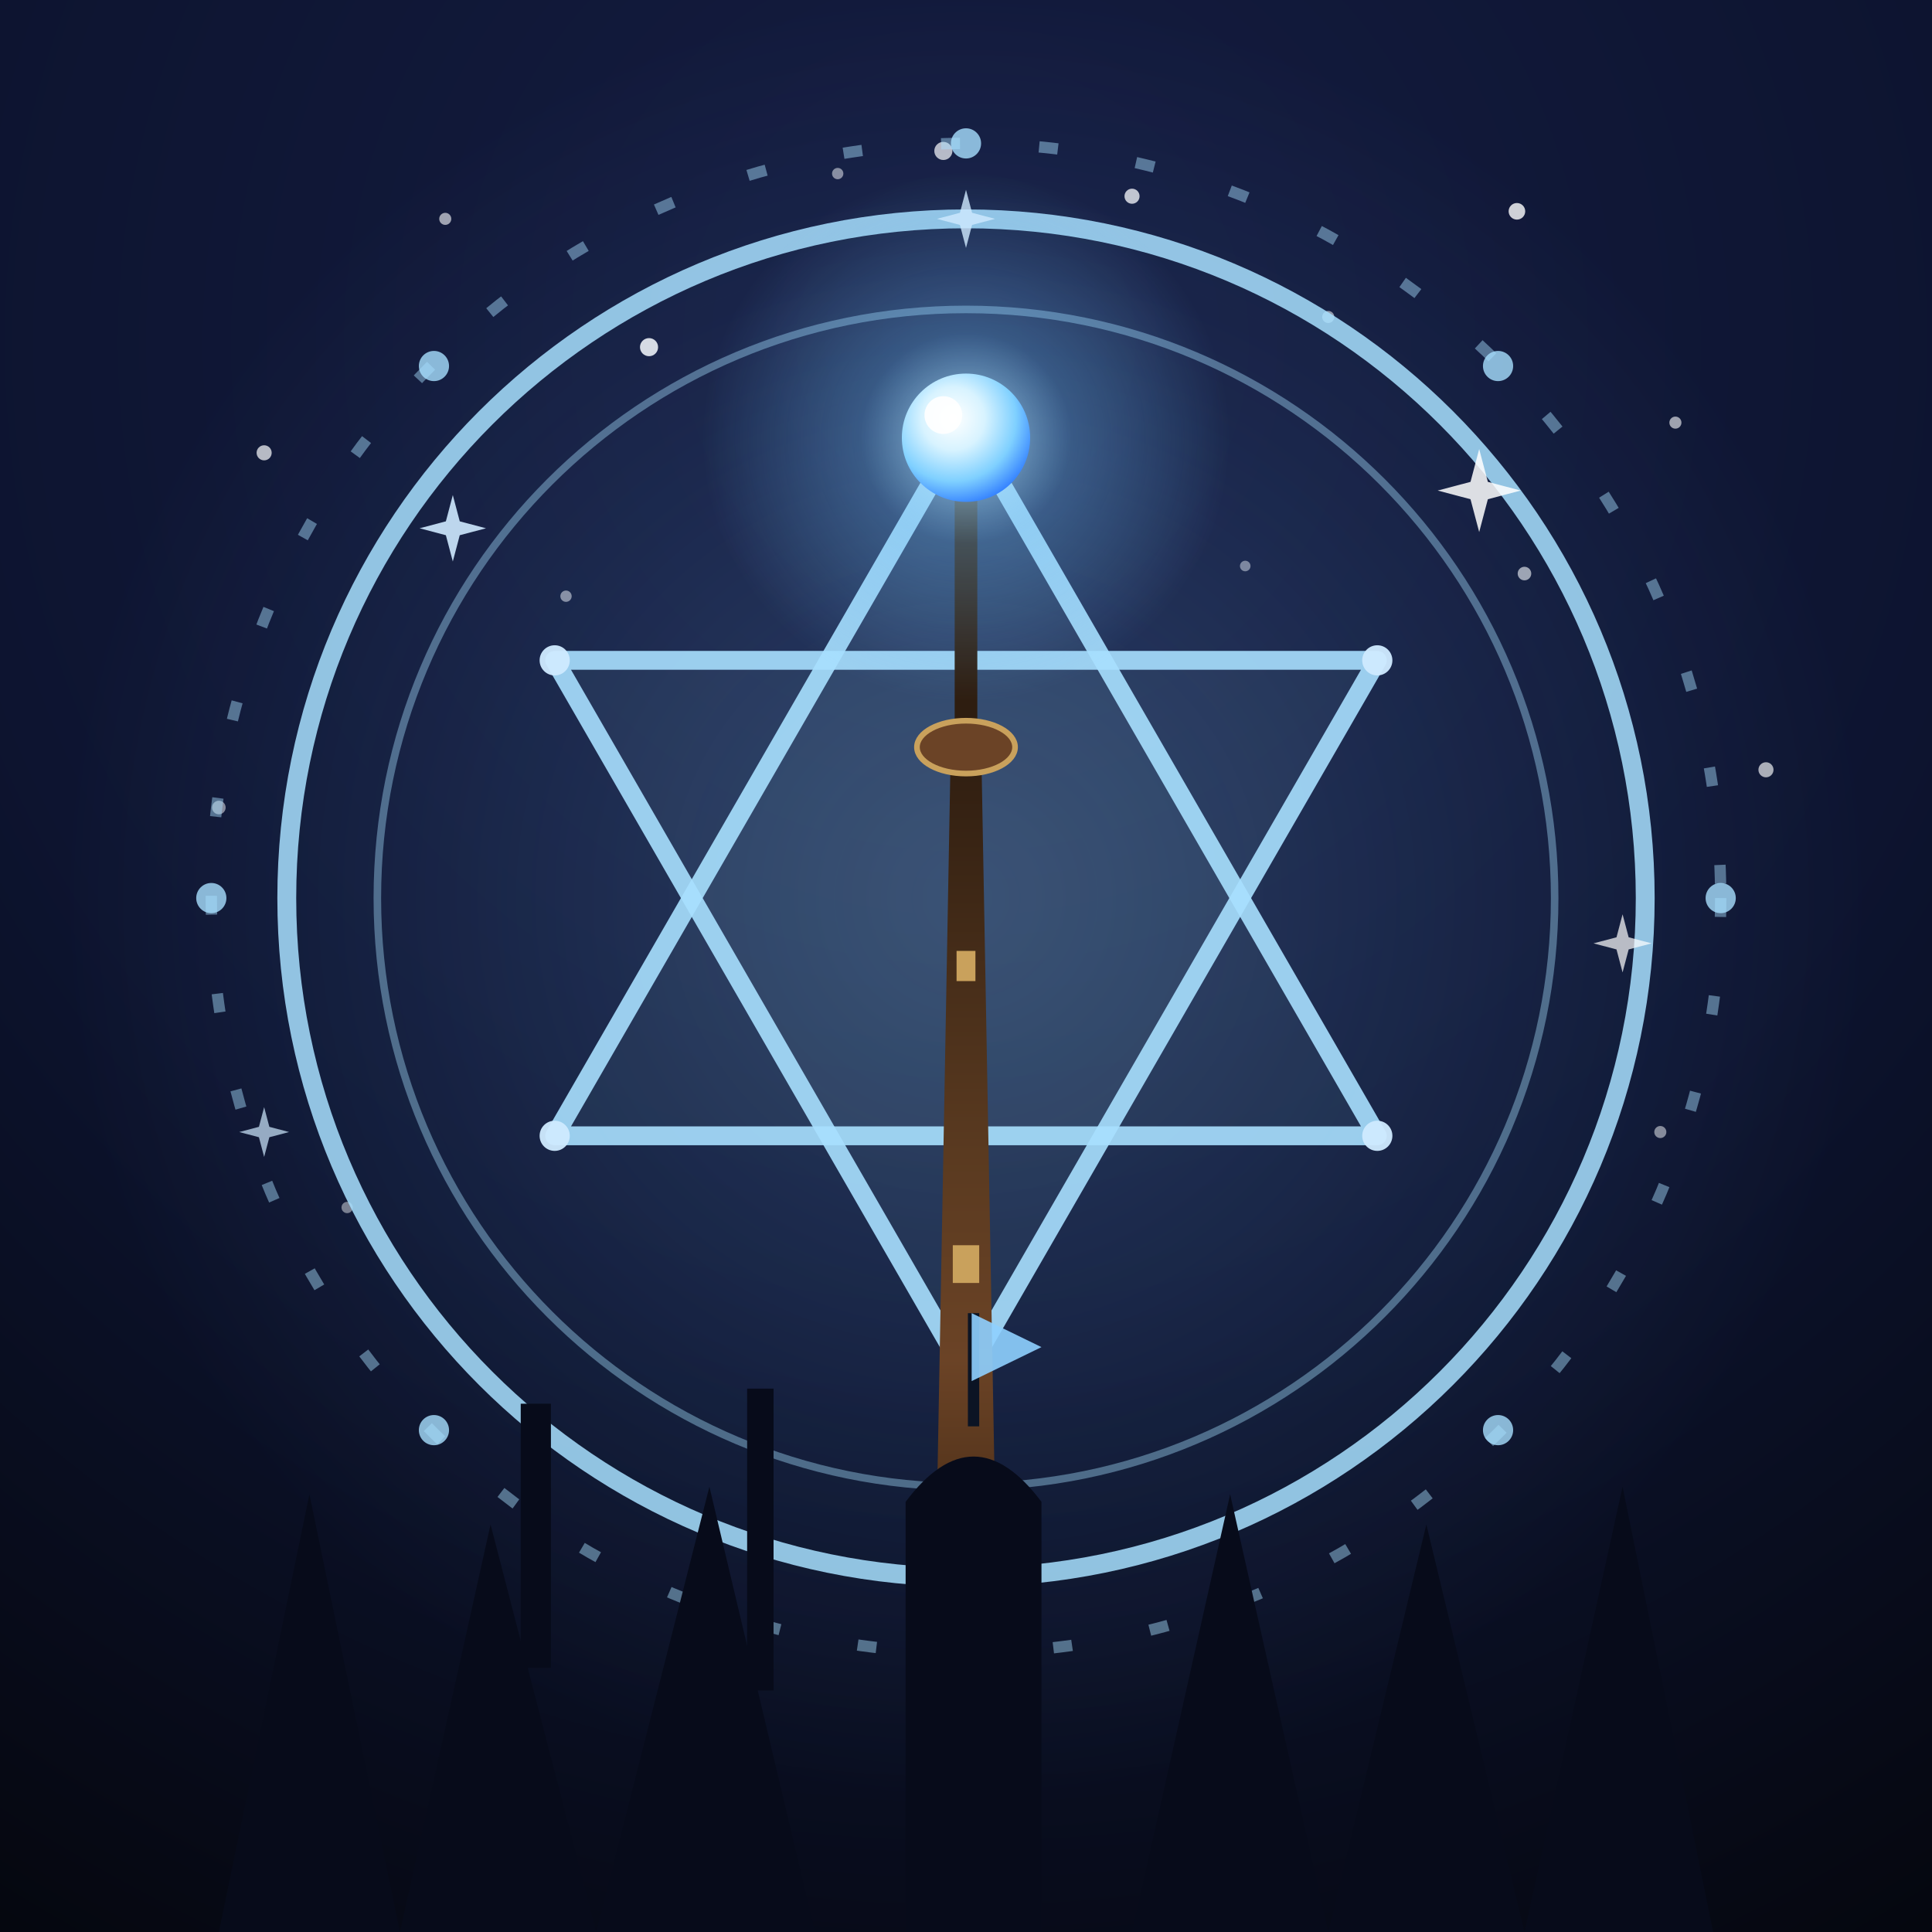
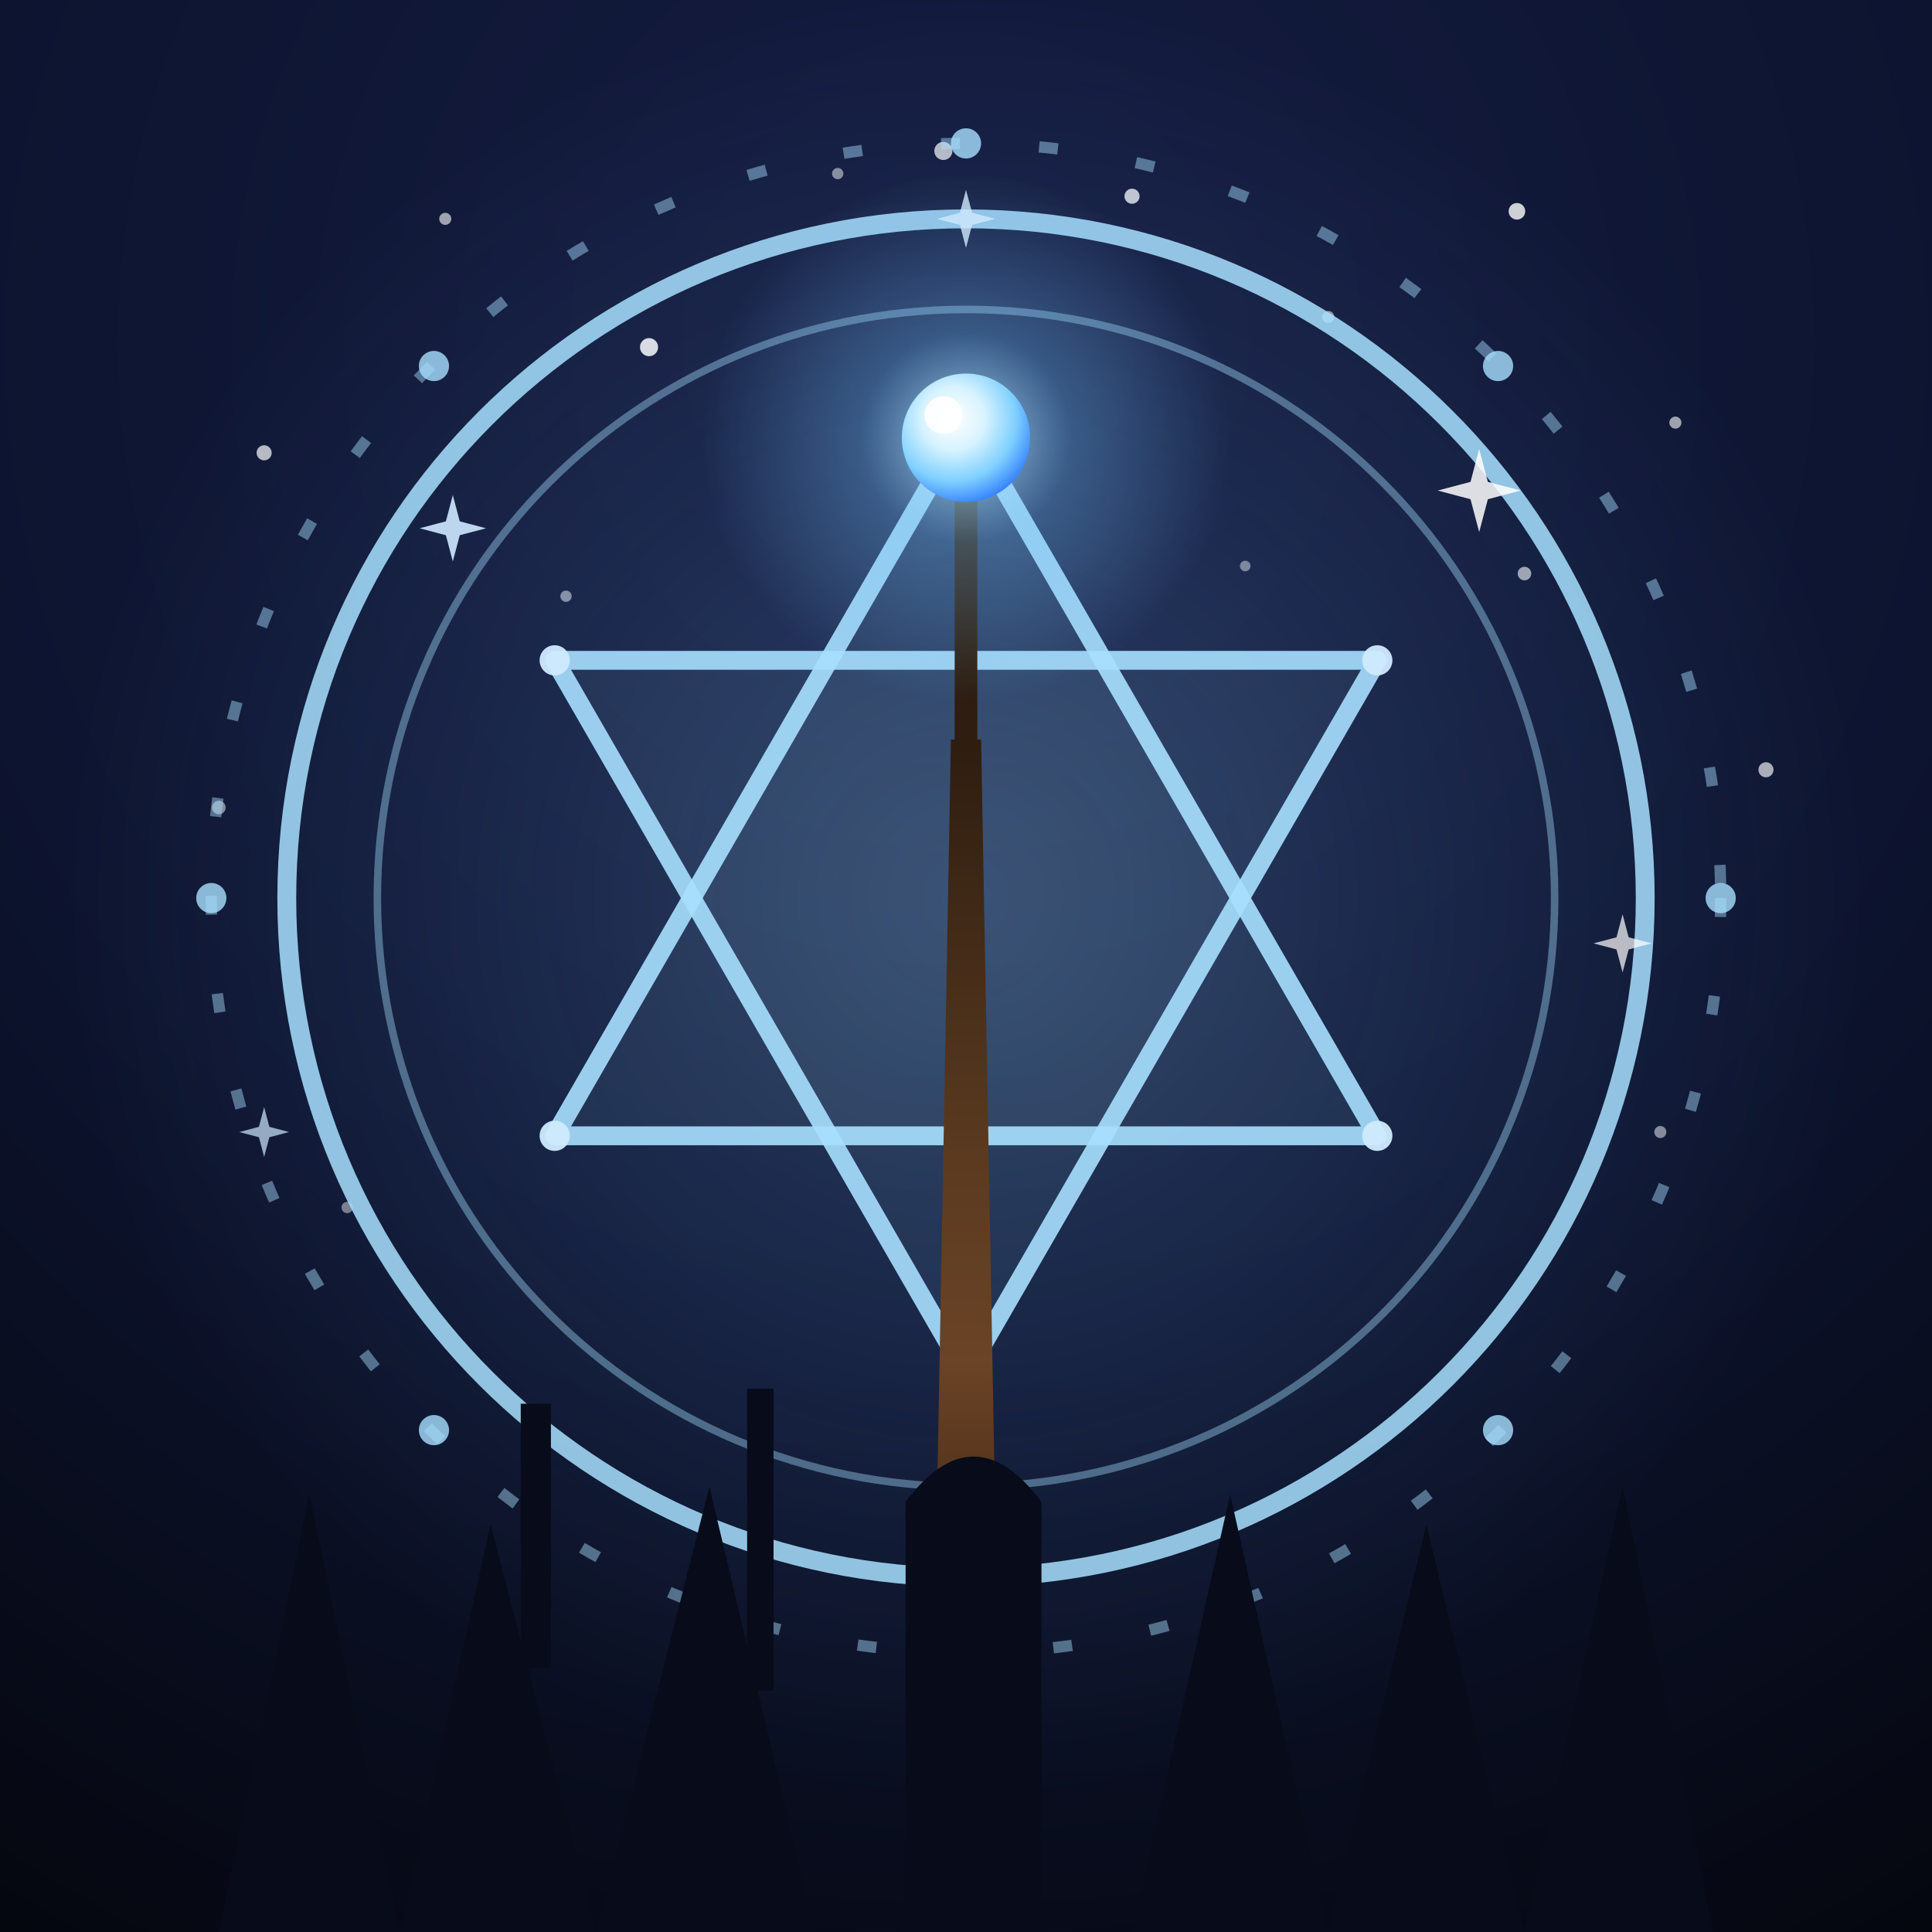
<svg xmlns="http://www.w3.org/2000/svg" viewBox="0 0 512 512">
  <defs>
    <radialGradient id="sky" cx="50%" cy="18%" r="95%">
      <stop offset="0%" stop-color="#151d42" />
      <stop offset="55%" stop-color="#0d1430" />
      <stop offset="100%" stop-color="#05070f" />
    </radialGradient>
    <radialGradient id="magicGlow" cx="50%" cy="50%" r="50%">
      <stop offset="0%" stop-color="#8cc8ff" stop-opacity="0.22" />
      <stop offset="60%" stop-color="#78b9ff" stop-opacity="0.08" />
      <stop offset="100%" stop-color="#78b9ff" stop-opacity="0" />
    </radialGradient>
    <radialGradient id="orbGlow" cx="50%" cy="50%" r="50%">
      <stop offset="0%" stop-color="#c8f0ff" stop-opacity="0.85" />
      <stop offset="40%" stop-color="#78c8ff" stop-opacity="0.30" />
      <stop offset="100%" stop-color="#78c8ff" stop-opacity="0" />
    </radialGradient>
    <radialGradient id="orbCore" cx="40%" cy="35%" r="70%">
      <stop offset="0%" stop-color="#ffffff" />
      <stop offset="35%" stop-color="#d8f3ff" />
      <stop offset="70%" stop-color="#7fd0ff" />
      <stop offset="100%" stop-color="#2e7bff" />
    </radialGradient>
    <linearGradient id="wandWood" x1="0" y1="0" x2="0" y2="1">
      <stop offset="0%" stop-color="#2e1d10" />
      <stop offset="40%" stop-color="#5a3a20" />
      <stop offset="60%" stop-color="#6b4326" />
      <stop offset="100%" stop-color="#241505" />
    </linearGradient>
    <path id="spark" d="M0,-11 L2.3,-2.3 L11,0 L2.3,2.3 L0,11 L-2.3,2.3 L-11,0 L-2.3,-2.3 Z" />
  </defs>
  <rect width="512" height="512" fill="url(#sky)" />
  <circle cx="70" cy="120" r="2" fill="#fff" opacity="0.7" />
  <circle cx="118" cy="58" r="1.6" fill="#fff" opacity="0.6" />
  <circle cx="172" cy="92" r="2.4" fill="#fff" opacity="0.85" />
  <circle cx="222" cy="46" r="1.5" fill="#fff" opacity="0.5" />
  <circle cx="300" cy="52" r="2" fill="#fff" opacity="0.75" />
  <circle cx="352" cy="84" r="1.6" fill="#fff" opacity="0.55" />
  <circle cx="402" cy="56" r="2.2" fill="#fff" opacity="0.8" />
  <circle cx="444" cy="112" r="1.6" fill="#fff" opacity="0.6" />
  <circle cx="58" cy="214" r="1.8" fill="#fff" opacity="0.5" />
  <circle cx="468" cy="204" r="2" fill="#fff" opacity="0.65" />
  <circle cx="330" cy="150" r="1.4" fill="#fff" opacity="0.45" />
  <circle cx="150" cy="158" r="1.5" fill="#fff" opacity="0.5" />
  <circle cx="404" cy="152" r="1.8" fill="#fff" opacity="0.6" />
  <circle cx="92" cy="320" r="1.5" fill="#fff" opacity="0.45" />
  <circle cx="440" cy="300" r="1.6" fill="#fff" opacity="0.5" />
  <circle cx="250" cy="40" r="2.4" fill="#fff" opacity="0.7" />
  <circle cx="256" cy="238" r="240" fill="url(#magicGlow)" />
  <circle cx="256" cy="238" r="180" fill="none" stroke="#a8e0ff" stroke-width="5" opacity="0.85" />
  <circle cx="256" cy="238" r="200" fill="none" stroke="#a8e0ff" stroke-width="3" stroke-dasharray="5 21" opacity="0.45" />
  <circle cx="256" cy="238" r="156" fill="none" stroke="#a8e0ff" stroke-width="2" opacity="0.4" />
  <polygon points="256,112 365,301 147,301" fill="#a8e0ff" fill-opacity="0.07" stroke="#a8e0ff" stroke-width="5" stroke-linejoin="round" opacity="0.9" />
  <polygon points="256,364 365,175 147,175" fill="#a8e0ff" fill-opacity="0.07" stroke="#a8e0ff" stroke-width="5" stroke-linejoin="round" opacity="0.9" />
  <circle cx="256" cy="112" r="4" fill="#cfeaff" opacity="0.95" />
  <circle cx="365" cy="301" r="4" fill="#cfeaff" opacity="0.95" />
  <circle cx="147" cy="301" r="4" fill="#cfeaff" opacity="0.95" />
  <circle cx="256" cy="364" r="4" fill="#cfeaff" opacity="0.95" />
  <circle cx="365" cy="175" r="4" fill="#cfeaff" opacity="0.95" />
  <circle cx="147" cy="175" r="4" fill="#cfeaff" opacity="0.95" />
  <circle cx="256" cy="38" r="4" fill="#a8e0ff" opacity="0.8" />
  <circle cx="256" cy="438" r="4" fill="#a8e0ff" opacity="0.8" />
  <circle cx="56" cy="238" r="4" fill="#a8e0ff" opacity="0.8" />
  <circle cx="456" cy="238" r="4" fill="#a8e0ff" opacity="0.8" />
  <circle cx="115" cy="97" r="4" fill="#a8e0ff" opacity="0.8" />
  <circle cx="397" cy="97" r="4" fill="#a8e0ff" opacity="0.8" />
  <circle cx="115" cy="379" r="4" fill="#a8e0ff" opacity="0.8" />
  <circle cx="397" cy="379" r="4" fill="#a8e0ff" opacity="0.8" />
  <polygon points="247,470 265,470 260,196 252,196" fill="url(#wandWood)" />
-   <rect x="252.5" y="330" width="7" height="10" fill="#c9a15c" />
-   <rect x="253.5" y="252" width="5" height="8" fill="#c9a15c" />
  <rect x="253" y="130" width="6" height="67" fill="#2e1d10" />
-   <ellipse cx="256" cy="198" rx="13" ry="7" fill="#6b4326" stroke="#c9a15c" stroke-width="1.5" />
  <circle cx="256" cy="116" r="70" fill="url(#orbGlow)" />
  <circle cx="256" cy="116" r="17" fill="url(#orbCore)" />
  <circle cx="250" cy="110" r="5" fill="#fff" opacity="0.9" />
  <path d="M 58,512 L 82,396 L 106,512 L 130,404 L 158,512 L 188,394 L 216,512            L 240,512 L 240,398 Q 258,374 276,398 L 276,512 L 300,512            L 326,396 L 352,512 L 378,404 L 404,512 L 430,394 L 454,512 Z" fill="#070b1a" />
  <rect x="138" y="372" width="8" height="70" fill="#070b1a" />
  <rect x="198" y="368" width="7" height="80" fill="#070b1a" />
-   <rect x="256.5" y="348" width="3" height="30" fill="#0c1424" />
-   <path d="M 257.5,348 L 276,357 L 257.5,366 Z" fill="#8fd0ff" opacity="0.9" />
  <use href="#spark" transform="translate(120,140) scale(0.8)" fill="#cfeaff" opacity="0.9" />
  <use href="#spark" transform="translate(392,130) scale(1)" fill="#ffffff" opacity="0.85" />
  <use href="#spark" transform="translate(70,300)  scale(0.6)" fill="#cfeaff" opacity="0.7" />
  <use href="#spark" transform="translate(430,250) scale(0.7)" fill="#ffffff" opacity="0.7" />
  <use href="#spark" transform="translate(256,58)  scale(0.7)" fill="#cfeaff" opacity="0.8" />
</svg>
